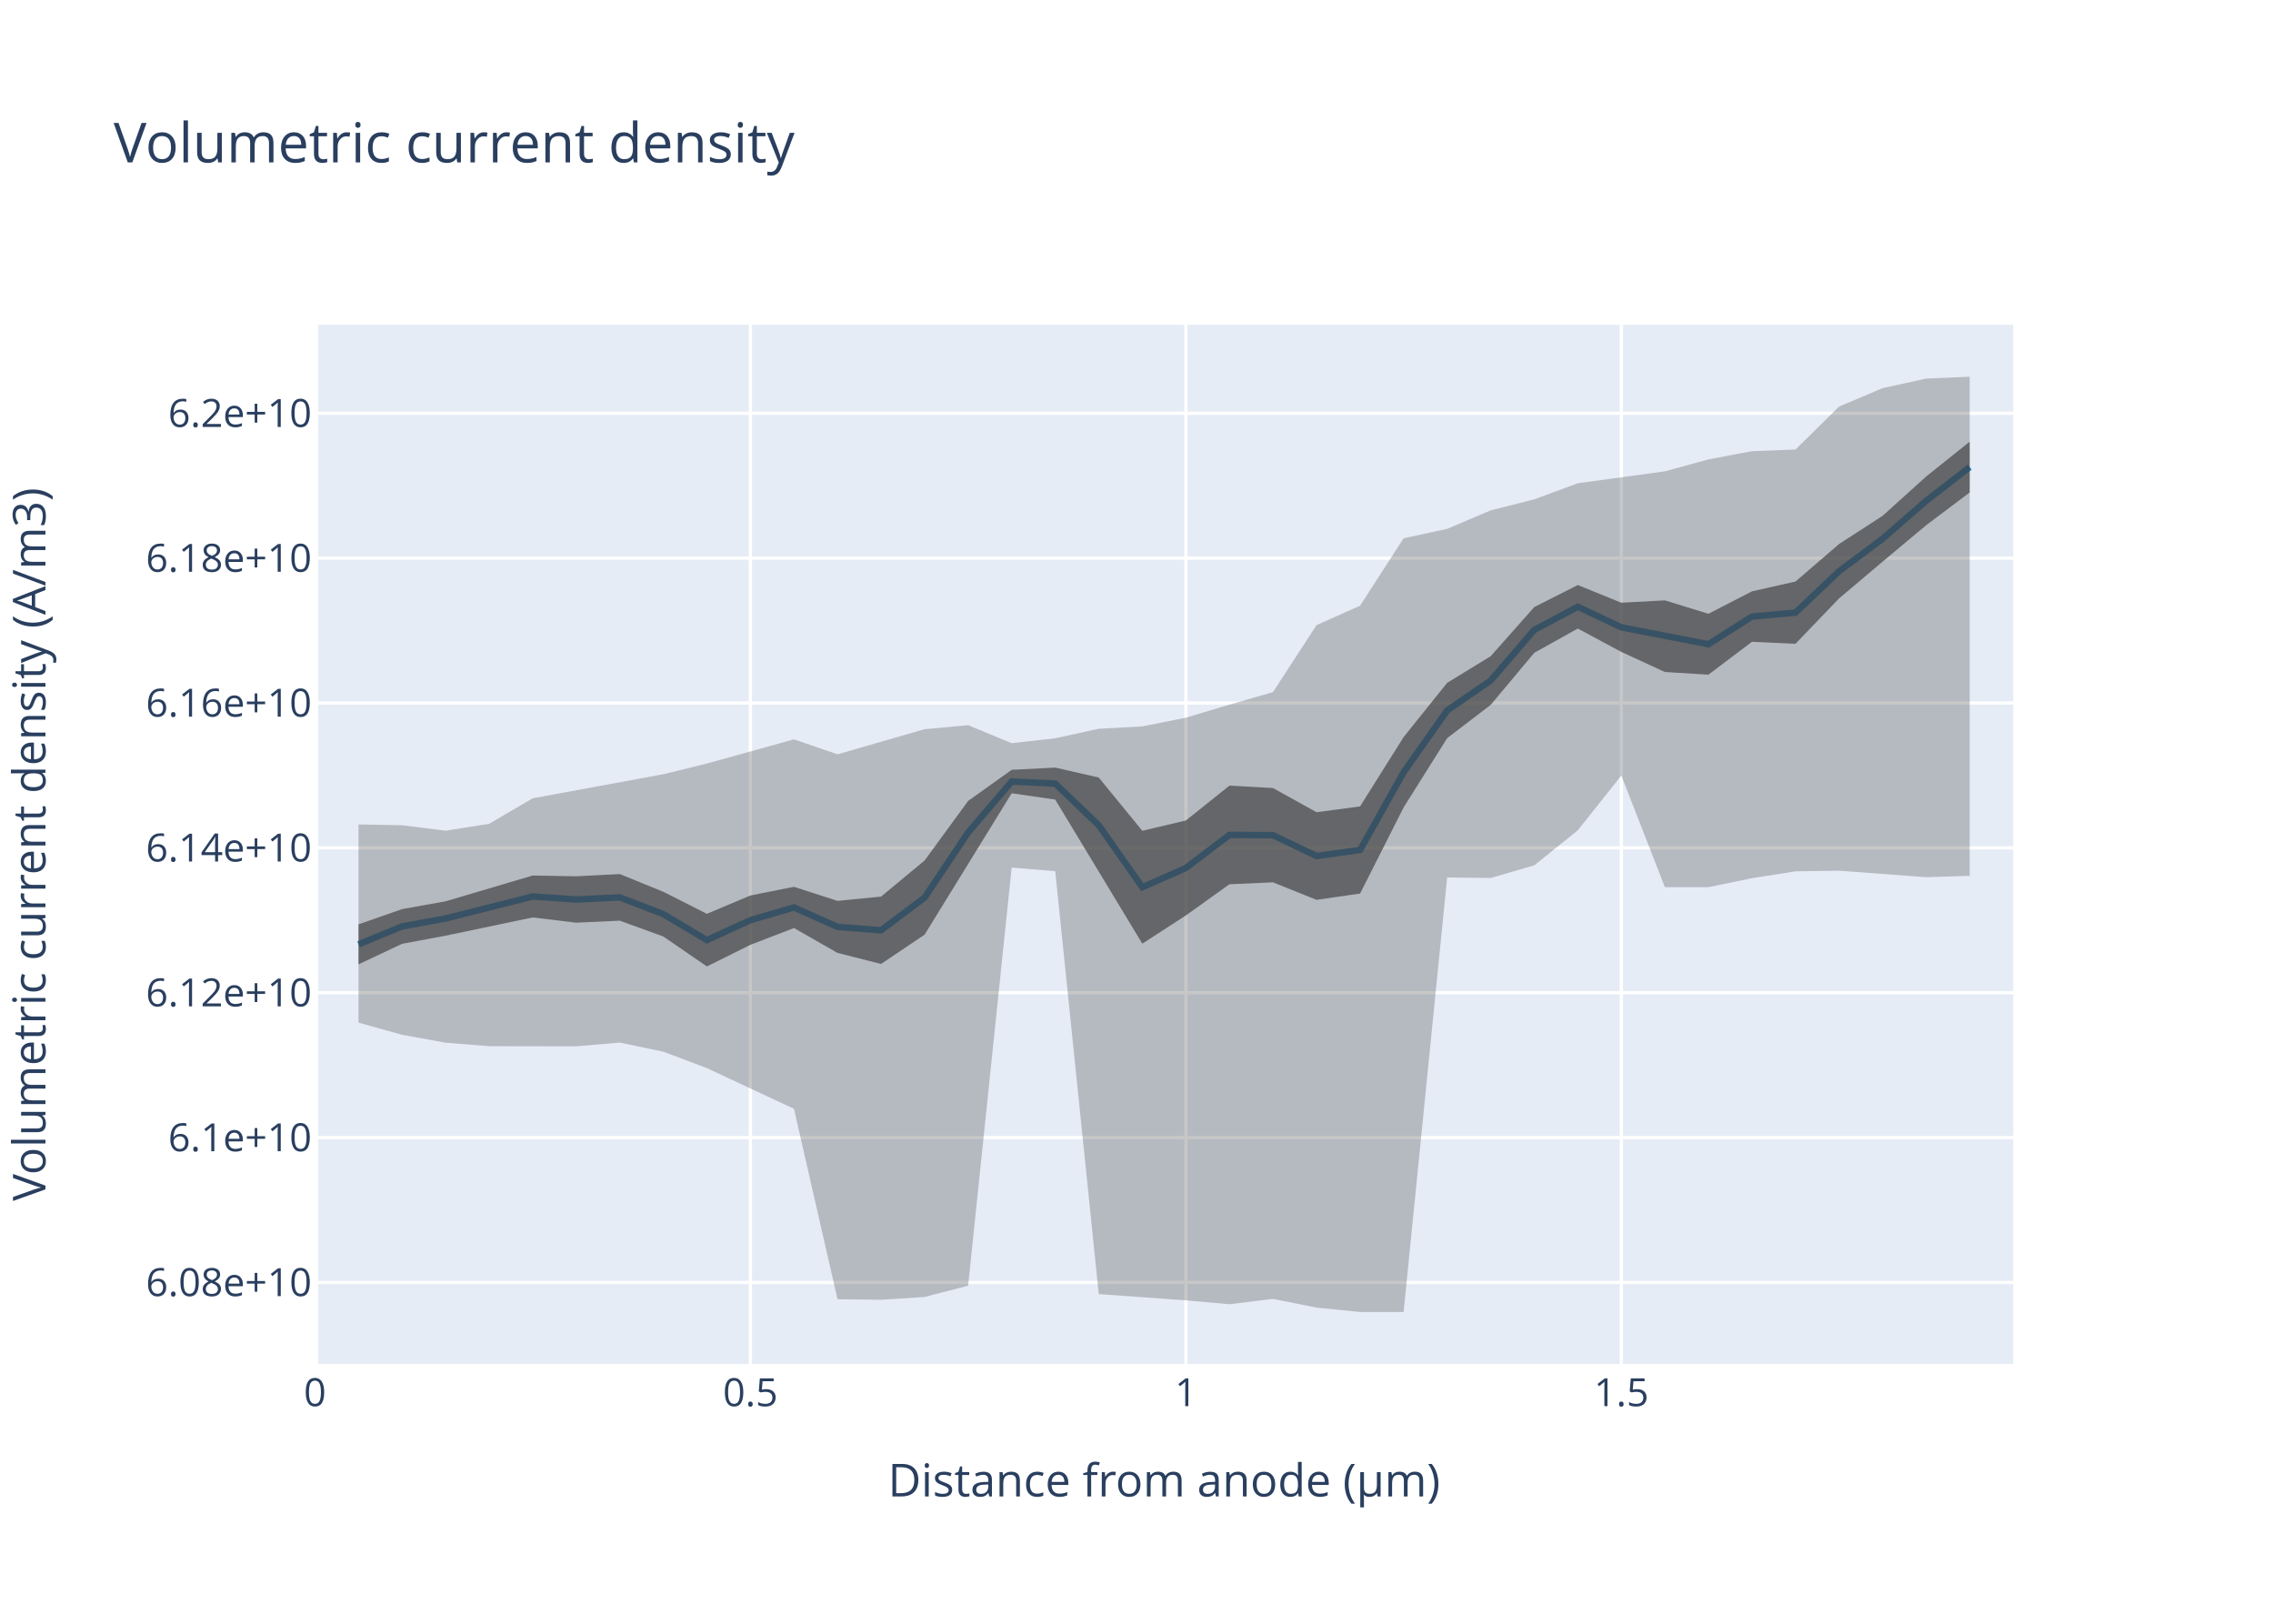
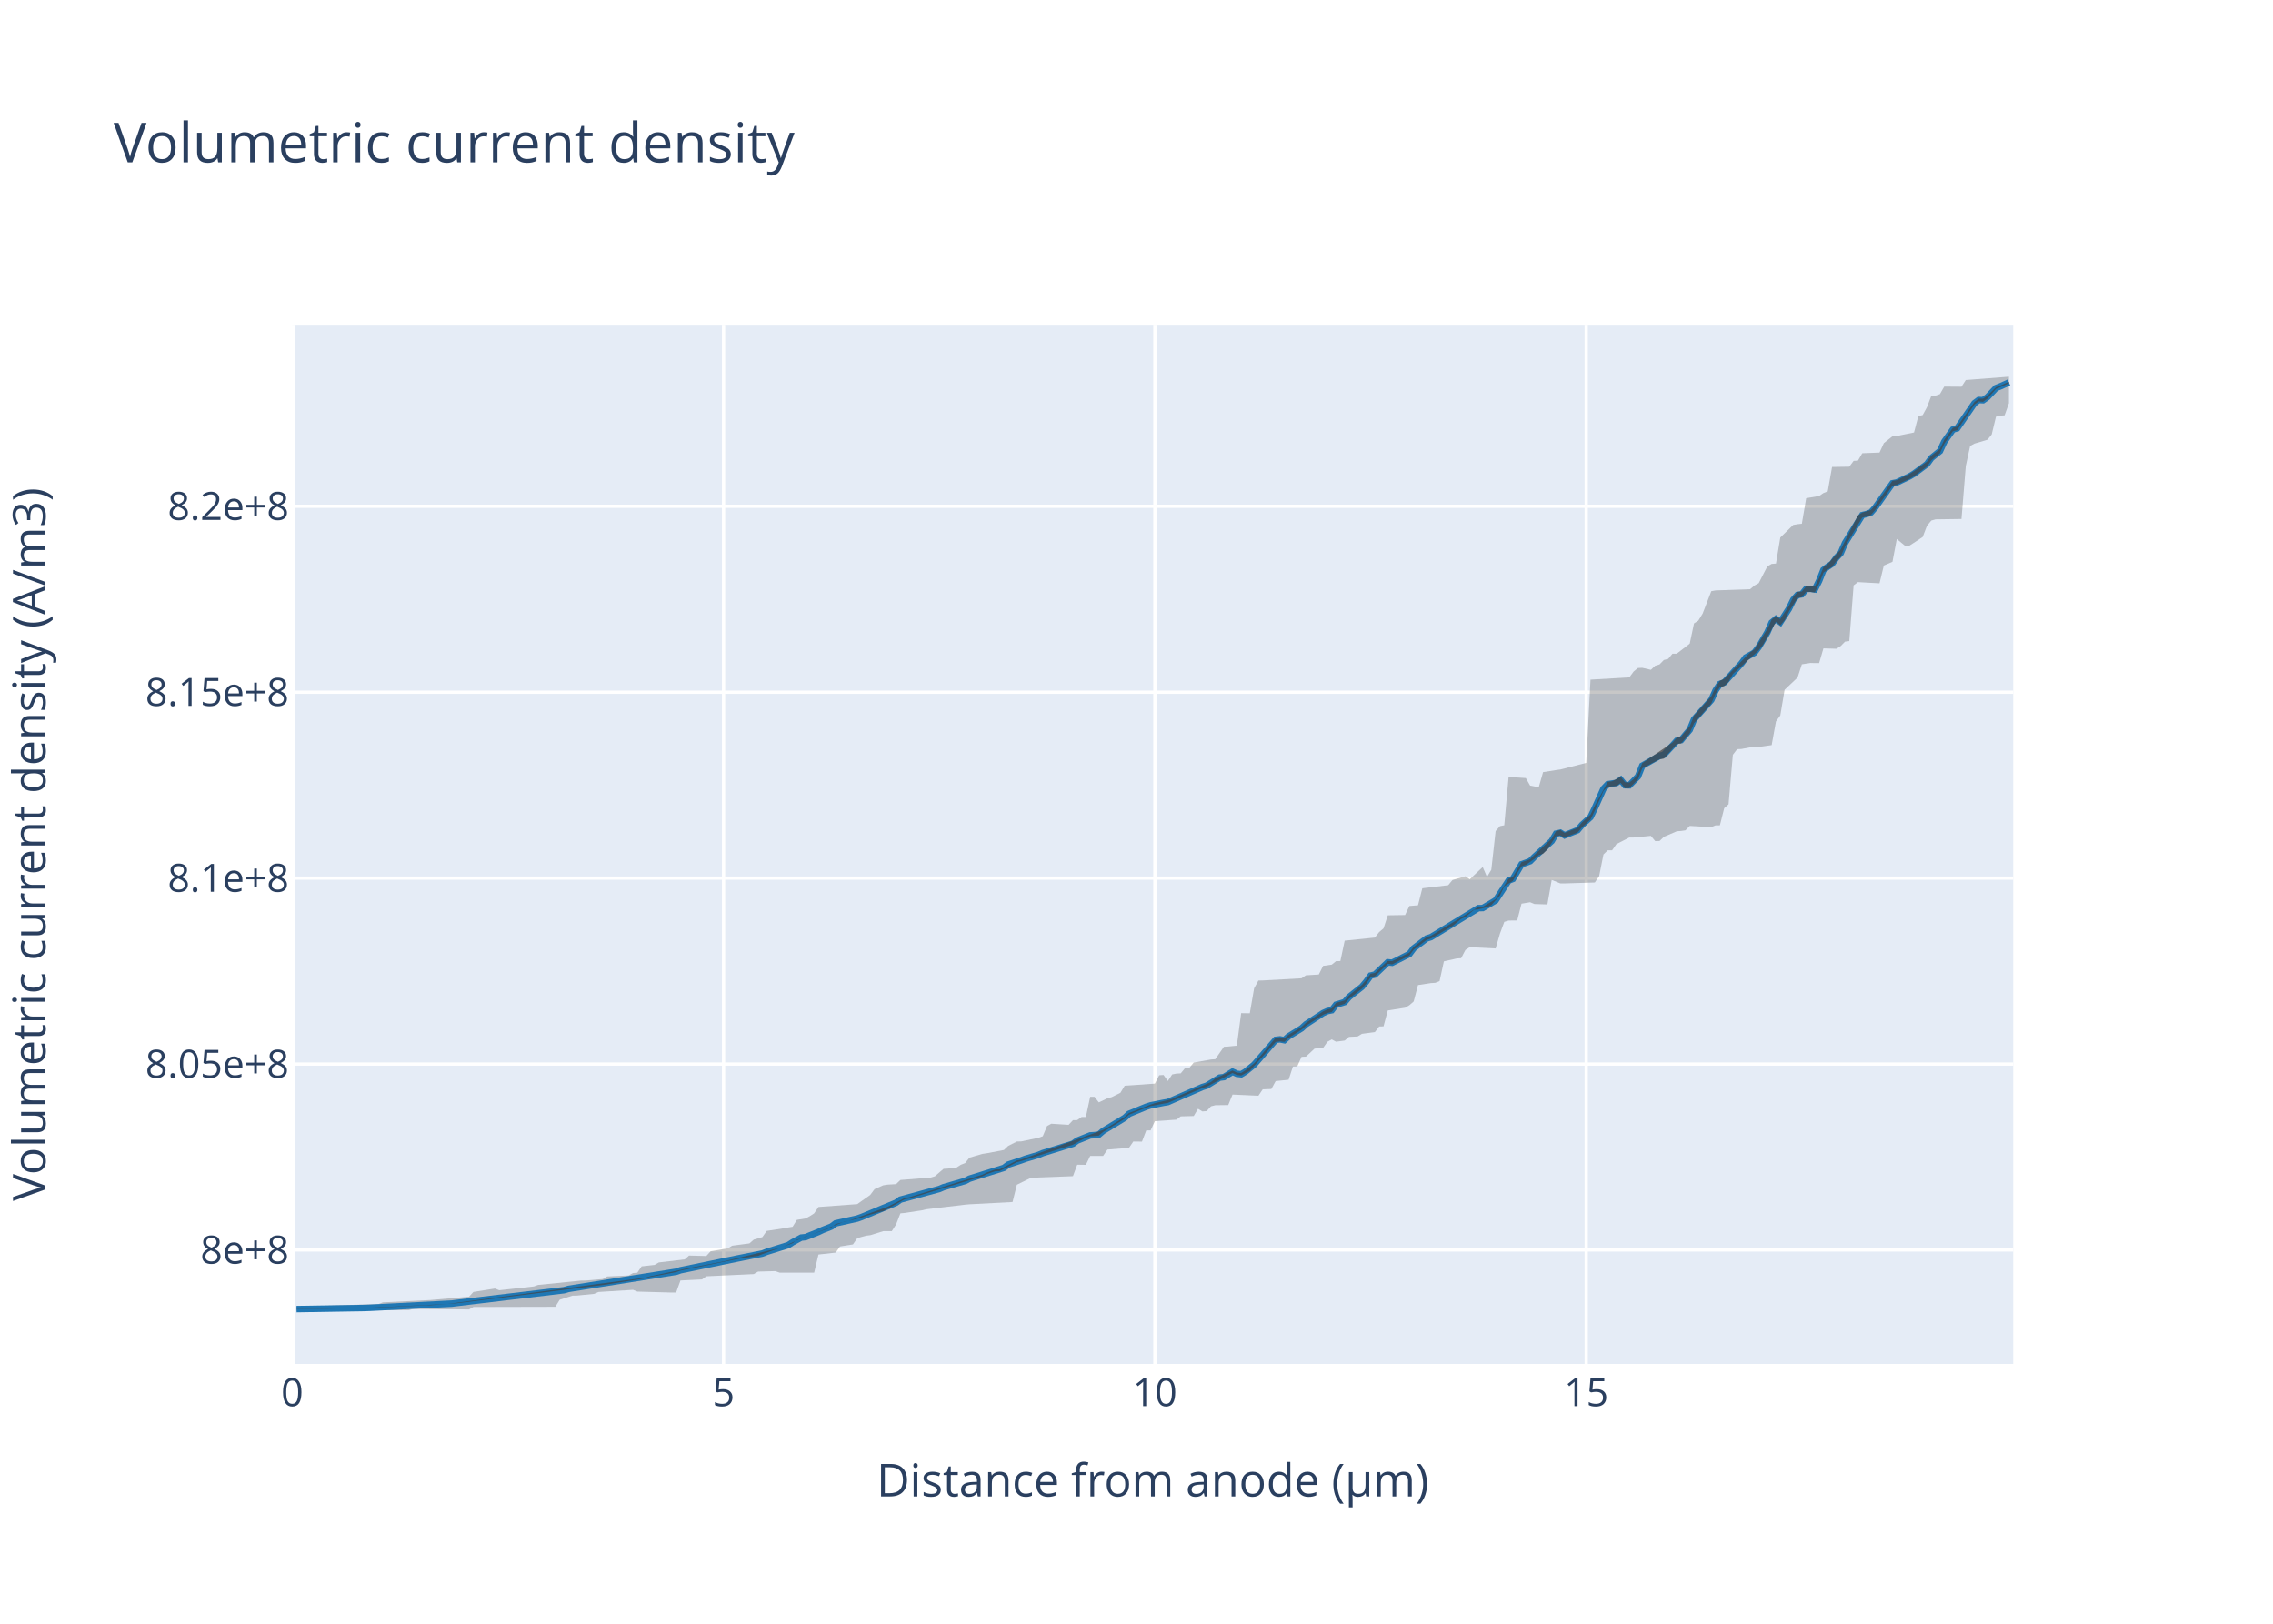
<svg xmlns="http://www.w3.org/2000/svg" class="main-svg" width="700" height="500" style="" viewBox="0 0 700 500">
  <rect x="0" y="0" width="700" height="500" style="fill: rgb(255, 255, 255); fill-opacity: 1;" />
-   <defs id="defs-7ff3e6">
+   <defs id="defs-647123">
    <g class="clips">
-       <clipPath id="clip7ff3e6xyplot" class="plotclip">
-         <rect width="523" height="320" />
+       <clipPath id="clip647123xyplot" class="plotclip">
+         <rect width="530" height="320" />
      </clipPath>
-       <clipPath class="axesclip" id="clip7ff3e6x">
-         <rect x="97" y="0" width="523" height="500" />
+       <clipPath class="axesclip" id="clip647123x">
+         <rect x="90" y="0" width="530" height="500" />
      </clipPath>
-       <clipPath class="axesclip" id="clip7ff3e6y">
+       <clipPath class="axesclip" id="clip647123y">
        <rect x="0" y="100" width="700" height="320" />
      </clipPath>
-       <clipPath class="axesclip" id="clip7ff3e6xy">
-         <rect x="97" y="100" width="523" height="320" />
+       <clipPath class="axesclip" id="clip647123xy">
+         <rect x="90" y="100" width="530" height="320" />
      </clipPath>
    </g>
    <g class="gradients" />
    <g class="patterns" />
  </defs>
  <g class="bglayer">
-     <rect class="bg" x="97" y="100" width="523" height="320" style="fill: rgb(229, 236, 246); fill-opacity: 1; stroke-width: 0;" />
+     <rect class="bg" x="90" y="100" width="530" height="320" style="fill: rgb(229, 236, 246); fill-opacity: 1; stroke-width: 0;" />
  </g>
  <g class="layer-below">
    <g class="imagelayer" />
    <g class="shapelayer" />
  </g>
  <g class="cartesianlayer">
    <g class="subplot xy">
      <g class="layer-subplot">
        <g class="shapelayer" />
        <g class="imagelayer" />
      </g>
      <g class="minor-gridlayer">
        <g class="x" />
        <g class="y" />
      </g>
      <g class="gridlayer">
        <g class="x">
-           <path class="xgrid crisp" transform="translate(231.1,0)" d="M0,100v320" style="stroke: rgb(255, 255, 255); stroke-opacity: 1; stroke-width: 1px;" />
-           <path class="xgrid crisp" transform="translate(365.21,0)" d="M0,100v320" style="stroke: rgb(255, 255, 255); stroke-opacity: 1; stroke-width: 1px;" />
-           <path class="xgrid crisp" transform="translate(499.31,0)" d="M0,100v320" style="stroke: rgb(255, 255, 255); stroke-opacity: 1; stroke-width: 1px;" />
+           <path class="xgrid crisp" transform="translate(222.83,0)" d="M0,100v320" style="stroke: rgb(255, 255, 255); stroke-opacity: 1; stroke-width: 1px;" />
+           <path class="xgrid crisp" transform="translate(355.66,0)" d="M0,100v320" style="stroke: rgb(255, 255, 255); stroke-opacity: 1; stroke-width: 1px;" />
+           <path class="xgrid crisp" transform="translate(488.5,0)" d="M0,100v320" style="stroke: rgb(255, 255, 255); stroke-opacity: 1; stroke-width: 1px;" />
        </g>
        <g class="y">
-           <path class="ygrid crisp" transform="translate(0,394.9)" d="M97,0h523" style="stroke: rgb(255, 255, 255); stroke-opacity: 1; stroke-width: 1px;" />
-           <path class="ygrid crisp" transform="translate(0,350.3)" d="M97,0h523" style="stroke: rgb(255, 255, 255); stroke-opacity: 1; stroke-width: 1px;" />
-           <path class="ygrid crisp" transform="translate(0,305.69)" d="M97,0h523" style="stroke: rgb(255, 255, 255); stroke-opacity: 1; stroke-width: 1px;" />
-           <path class="ygrid crisp" transform="translate(0,261.08)" d="M97,0h523" style="stroke: rgb(255, 255, 255); stroke-opacity: 1; stroke-width: 1px;" />
-           <path class="ygrid crisp" transform="translate(0,216.47)" d="M97,0h523" style="stroke: rgb(255, 255, 255); stroke-opacity: 1; stroke-width: 1px;" />
-           <path class="ygrid crisp" transform="translate(0,171.87)" d="M97,0h523" style="stroke: rgb(255, 255, 255); stroke-opacity: 1; stroke-width: 1px;" />
-           <path class="ygrid crisp" transform="translate(0,127.26)" d="M97,0h523" style="stroke: rgb(255, 255, 255); stroke-opacity: 1; stroke-width: 1px;" />
+           <path class="ygrid crisp" transform="translate(0,384.9)" d="M90,0h530" style="stroke: rgb(255, 255, 255); stroke-opacity: 1; stroke-width: 1px;" />
+           <path class="ygrid crisp" transform="translate(0,327.65)" d="M90,0h530" style="stroke: rgb(255, 255, 255); stroke-opacity: 1; stroke-width: 1px;" />
+           <path class="ygrid crisp" transform="translate(0,270.4)" d="M90,0h530" style="stroke: rgb(255, 255, 255); stroke-opacity: 1; stroke-width: 1px;" />
+           <path class="ygrid crisp" transform="translate(0,213.15)" d="M90,0h530" style="stroke: rgb(255, 255, 255); stroke-opacity: 1; stroke-width: 1px;" />
+           <path class="ygrid crisp" transform="translate(0,155.9)" d="M90,0h530" style="stroke: rgb(255, 255, 255); stroke-opacity: 1; stroke-width: 1px;" />
        </g>
      </g>
      <g class="zerolinelayer">
-         <path class="xzl zl crisp" transform="translate(97,0)" d="M0,100v320" style="stroke: rgb(255, 255, 255); stroke-opacity: 1; stroke-width: 2px;" />
+         <path class="xzl zl crisp" transform="translate(90,0)" d="M0,100v320" style="stroke: rgb(255, 255, 255); stroke-opacity: 1; stroke-width: 2px;" />
      </g>
      <path class="xlines-below" />
      <path class="ylines-below" />
      <g class="overlines-below" />
      <g class="xaxislayer-below" />
      <g class="yaxislayer-below" />
      <g class="overaxes-below" />
-       <g class="plot" transform="translate(97,100)" clip-path="url(#clip7ff3e6xyplot)">
+       <g class="plot" transform="translate(90,100)" clip-path="url(#clip647123xyplot)">
        <g class="scatterlayer mlayer">
-           <g class="trace scatter trace2e70b0" style="stroke-miterlimit: 2;">
+           <g class="trace scatter tracebd0b69" style="stroke-miterlimit: 2;">
            <g class="fills">
              <g>
-                 <path class="js-fill" d="M13.41,214.89L26.82,218.65L40.23,221.08L53.64,222.15L67.05,222.17L80.46,222.19L93.87,221.04L107.28,223.85L120.69,228.9L147.51,241.44L160.92,300.07L174.33,300.24L187.74,299.38L201.15,295.89L214.56,167.15L227.97,168.26L241.38,298.49L268.21,300.41L281.62,301.62L295.03,299.96L308.44,302.65L321.85,304L335.26,304L348.67,170.2L362.08,170.36L375.49,166.47L388.9,155.68L402.31,138.8L415.72,173.18L429.13,173.18L442.54,170.42L455.95,168.31L469.36,168.11L496.18,170.11L509.59,169.7L509.59,16L496.18,16.58L482.77,19.53L469.36,25.2L455.95,38.42L442.54,38.94L429.13,41.46L415.72,45.14L388.9,48.81L375.49,53.76L362.08,57.17L348.67,62.85L335.26,65.75L321.85,86.52L308.44,92.49L295.03,113.14L281.62,116.98L268.21,121L254.79,123.68L241.38,124.41L227.97,127.34L214.56,128.85L201.15,123.31L187.74,124.54L160.92,132.28L147.51,127.67L120.69,135.12L107.28,138.41L67.05,145.82L53.64,153.67L40.23,155.8L26.82,154.12L13.41,153.87Z" style="fill: rgb(68, 68, 68); fill-opacity: 0.3; stroke-width: 0;" />
+                 <path class="js-fill" d="M1.33,303.66L35.86,303.44L37.19,303.1L54.46,303.22L55.79,302.46L81.03,302.4L82.36,300.23L86.34,298.96L87.67,298.95L92.98,298.42L94.31,297.84L104.94,297.18L106.27,297.72L116.89,298.02L118.22,298.01L119.55,294.3L120.88,294.24L126.19,293.98L127.52,293.01L142.13,292.33L143.46,291.56L148.77,291.41L150.1,291.88L160.73,291.88L162.06,286.3L167.37,285.71L168.7,283.82L172.68,283.19L174.01,281.26L176.67,280.51L177.99,280.35L180.65,279.54L181.98,279.11L184.64,279.1L185.96,277.04L187.29,273.63L188.62,273.5L193.93,272.69L195.26,272.37L207.22,270.95L208.55,270.83L221.83,270.13L223.16,264.81L227.14,262.85L228.47,262.62L240.43,262.17L241.75,258.64L244.41,258.68L245.74,255.94L249.72,255.93L251.05,253.98L257.69,253.45L259.02,251.5L261.68,251.53L263.01,248.07L264.34,248.07L265.66,245.24L272.31,244.77L273.63,243.75L277.62,243.65L278.95,241.41L280.28,242.23L281.6,242.13L282.93,240.66L284.26,240.32L288.25,240.27L289.57,237.04L297.54,237.4L298.87,235.43L301.53,235.33L302.86,232.89L306.84,232.48L308.17,228.4L309.5,228.36L310.83,225.42L312.16,225.36L313.48,224.16L314.81,222.91L316.14,222.73L317.47,222.67L318.8,220.78L320.13,220.06L321.45,220.77L324.11,220.41L325.44,219.28L328.1,219.15L329.42,218.34L333.41,217.81L334.74,216.08L336.07,216.04L337.39,211.14L342.71,210.31L344.04,209.53L345.36,208.38L346.69,203.33L350.68,202.72L352.01,202.64L353.33,202.12L354.66,196.03L358.65,195.14L359.97,195.06L361.3,192.52L362.63,191.66L370.6,192.06L371.93,187.49L373.26,183.88L374.59,183.47L377.24,183.44L378.57,178.27L381.23,177.83L382.56,178.38L386.54,178.5L387.87,170.96L390.53,172.03L391.85,172.03L401.15,171.75L402.48,169.79L403.81,163.11L405.14,161.83L406.47,161.83L407.79,159.93L411.78,157.89L413.11,157.89L418.42,157.38L419.75,159.01L421.08,158.97L422.41,157.69L426.39,155.98L427.72,155.88L429.05,155.69L430.38,154.32L437.02,154.7L438.35,154.14L439.67,154.14L441,148.85L442.33,147.68L443.66,132.41L444.99,130.69L446.32,130.63L450.3,129.87L451.63,130.01L455.61,129.44L456.94,122.14L458.27,120.32L459.6,112.4L463.58,108.64L464.91,104.56L467.57,104.14L468.9,104.18L470.23,104.18L471.55,99.66L475.54,99.77L476.87,98.94L478.2,97.58L479.52,97.41L480.85,80.25L482.18,79.25L488.82,79.62L490.15,74.15L492.81,73L494.14,65.99L496.79,68.16L498.12,67.98L502.11,65.37L503.43,61.91L504.76,60.3L506.09,59.93L514.06,59.82L515.39,43.51L516.72,37.34L518.05,36.61L522.03,35.42L523.36,33.81L524.69,28.3L526.02,27.99L527.34,27.9L528.67,24.15L528.67,16L515.39,17.03L514.06,19.09L508.75,19.05L507.42,21.36L506.09,21.82L504.76,21.92L503.43,25.4L502.11,27.82L500.78,28.11L499.45,33.18L494.14,34.26L492.81,34.35L490.15,36.47L488.82,39.37L483.51,39.57L482.18,41.85L480.85,41.92L479.52,43.72L474.21,43.8L472.88,51.31L471.55,51.84L470.23,52.74L466.24,53.43L464.91,61.28L463.58,61.42L462.26,61.65L458.27,65.54L456.94,73.54L455.61,73.65L454.29,74.41L452.96,76.96L451.63,79.57L450.3,80.31L448.97,81.44L438.35,81.81L437.02,82.05L434.36,88.93L433.03,91.12L431.7,91.97L430.38,98.2L427.72,100.25L426.39,101.29L425.06,101.3L423.73,102.9L422.41,103.23L421.08,104.6L419.75,104.99L418.42,106.26L415.76,105.64L414.44,105.69L413.11,106.77L411.78,108.59L399.82,109.28L398.5,134.91L390.53,136.95L389.2,137.13L385.21,137.76L383.88,142.42L381.23,141.92L379.9,139.59L375.91,139.33L374.59,139.32L373.26,154.13L371.93,154.39L370.6,155.92L369.27,167.82L367.94,170.02L366.62,166.99L362.63,170.76L361.3,169.83L357.32,170.98L355.99,172.58L348.02,173.53L346.69,178.77L344.04,178.98L342.71,181.77L337.39,181.85L336.07,185.88L334.74,187L333.41,188.71L324.11,189.66L322.78,195.94L321.45,195.97L320.13,197.04L317.47,197.42L316.14,200.08L312.16,200.33L310.83,201.25L298.87,201.91L297.54,201.94L296.22,204.33L294.89,212.02L292.23,211.98L290.9,221.98L288.25,222.25L286.92,222.32L284.26,226.15L282.93,226.25L277.62,227.19L276.29,228.8L274.96,228.89L273.63,230.51L272.31,230.58L270.98,230.85L269.65,232.87L268.32,231.01L266.99,231.1L265.66,233.67L256.37,234.32L255.04,236.51L252.38,237.83L251.05,238.19L248.4,239.45L247.07,237.74L245.74,237.73L244.41,243.95L243.08,243.96L241.75,244.91L240.43,244.93L239.1,246.36L233.78,246.02L232.46,246.72L231.13,249.88L229.8,250.36L224.49,251.47L223.16,251.5L220.5,252.84L219.17,254.11L213.86,255.12L212.53,255.31L208.55,256.48L207.22,258.15L205.89,258.66L204.56,259.53L201.9,259.84L200.58,259.91L197.92,262.21L196.59,262.61L187.29,263.35L185.96,264.62L183.31,264.78L181.98,264.99L179.32,266.18L177.99,267.97L175.34,269.83L174.01,270.78L162.06,271.66L160.73,273.63L159.4,274.49L158.07,275.2L155.41,275.63L154.09,277.76L152.76,277.97L151.43,278.22L146.12,279.03L144.79,280.93L142.13,281.72L140.8,282.88L135.49,283.58L134.16,284.4L128.85,285.3L127.52,286.76L122.21,286.62L120.88,287.8L112.91,288.74L111.58,289.5L107.59,289.95L106.27,291.91L104.94,292.01L103.61,292.76L96.97,293.06L95.64,293.86L90.33,294.32L89,294.33L75.71,295.67L74.39,296.14L63.76,297.31L62.43,296.78L55.79,297.83L54.46,299.29L43.83,300.21L42.51,300.33L27.89,301.04L26.57,301.55L1.33,302.34Z" style="fill: rgb(68, 68, 68); fill-opacity: 0.3; stroke-width: 0;" />
              </g>
            </g>
            <g class="errorbars" />
            <g class="lines">
-               <path class="js-line" d="M13.41,153.87L26.82,154.12L40.23,155.8L53.64,153.67L67.05,145.82L107.28,138.41L120.69,135.12L147.51,127.67L160.92,132.28L187.74,124.54L201.15,123.31L214.56,128.85L227.97,127.34L241.38,124.41L254.79,123.68L268.21,121L281.62,116.98L295.03,113.14L308.44,92.49L321.85,86.52L335.26,65.75L348.67,62.85L362.08,57.17L375.49,53.76L388.9,48.81L415.72,45.14L429.13,41.46L442.54,38.94L455.95,38.42L469.36,25.2L482.77,19.53L496.18,16.58L509.59,16" style="vector-effect: non-scaling-stroke; fill: none; stroke: rgb(68, 68, 68); stroke-opacity: 1; stroke-width: 0px; opacity: 1;" />
+               <path class="js-line" d="M1.33,302.34L26.57,301.55L27.89,301.04L42.51,300.33L43.83,300.21L54.46,299.29L55.79,297.83L62.43,296.78L63.76,297.31L74.39,296.14L75.71,295.67L89,294.33L90.33,294.32L95.64,293.86L96.97,293.06L103.61,292.76L104.94,292.01L106.27,291.91L107.59,289.95L111.58,289.5L112.91,288.74L120.88,287.8L122.21,286.62L127.52,286.76L128.85,285.3L134.16,284.4L135.49,283.58L140.8,282.88L142.13,281.72L144.79,280.93L146.12,279.03L151.43,278.22L152.76,277.97L154.09,277.76L155.41,275.63L158.07,275.2L159.4,274.49L160.73,273.63L162.06,271.66L174.01,270.78L175.34,269.83L177.99,267.97L179.32,266.18L181.98,264.99L183.31,264.78L185.96,264.62L187.29,263.35L196.59,262.61L197.92,262.21L200.58,259.91L201.9,259.84L204.56,259.53L205.89,258.66L207.22,258.15L208.55,256.48L212.53,255.31L213.86,255.12L219.17,254.11L220.5,252.84L223.16,251.5L224.49,251.47L229.8,250.36L231.13,249.88L232.46,246.72L233.78,246.02L239.1,246.36L240.43,244.93L241.75,244.91L243.08,243.96L244.41,243.95L245.74,237.73L247.07,237.74L248.4,239.45L251.05,238.19L252.38,237.83L255.04,236.51L256.37,234.32L265.66,233.67L266.99,231.1L268.32,231.01L269.65,232.87L270.98,230.85L272.31,230.58L273.63,230.51L274.96,228.89L276.29,228.8L277.62,227.19L282.93,226.25L284.26,226.15L286.92,222.32L288.25,222.25L290.9,221.98L292.23,211.98L294.89,212.02L296.22,204.33L297.54,201.94L298.87,201.91L310.83,201.25L312.16,200.33L316.14,200.08L317.47,197.42L320.13,197.04L321.45,195.97L322.78,195.94L324.11,189.66L333.41,188.71L334.74,187L336.07,185.88L337.39,181.85L342.71,181.77L344.04,178.98L346.69,178.77L348.02,173.53L355.99,172.58L357.32,170.98L361.3,169.83L362.63,170.76L366.62,166.99L367.94,170.02L369.27,167.82L370.6,155.92L371.93,154.39L373.26,154.13L374.59,139.32L375.91,139.33L379.9,139.59L381.23,141.92L383.88,142.42L385.21,137.76L389.2,137.13L390.53,136.95L398.5,134.91L399.82,109.28L411.78,108.59L413.11,106.77L414.44,105.69L415.76,105.64L418.42,106.26L419.75,104.99L421.08,104.6L422.41,103.23L423.73,102.9L425.06,101.3L426.39,101.29L427.72,100.25L430.38,98.2L431.7,91.97L433.03,91.12L434.36,88.93L437.02,82.05L438.35,81.81L448.97,81.44L450.3,80.31L451.63,79.57L452.96,76.96L454.29,74.41L455.61,73.65L456.94,73.54L458.27,65.54L462.26,61.65L463.58,61.42L464.91,61.28L466.24,53.43L470.23,52.74L471.55,51.84L472.88,51.31L474.21,43.8L479.52,43.72L480.85,41.92L482.18,41.85L483.51,39.57L488.82,39.37L490.15,36.47L492.81,34.35L494.14,34.26L499.45,33.18L500.78,28.11L502.11,27.82L503.43,25.4L504.76,21.92L506.09,21.82L507.42,21.36L508.75,19.05L514.06,19.09L515.39,17.03L528.67,16" style="vector-effect: non-scaling-stroke; fill: none; stroke: rgb(68, 68, 68); stroke-opacity: 1; stroke-width: 0px; opacity: 1;" />
            </g>
            <g class="points" />
            <g class="text" />
          </g>
-           <g class="trace scatter trace5f29a4" style="stroke-miterlimit: 2;">
+           <g class="trace scatter tracebbc09b" style="stroke-miterlimit: 2;">
            <g class="fills" />
            <g class="errorbars" />
            <g class="lines">
-               <path class="js-line" d="M13.41,214.89L26.82,218.65L40.23,221.08L53.64,222.15L67.05,222.17L80.46,222.19L93.87,221.04L107.28,223.85L120.69,228.9L147.51,241.44L160.92,300.07L174.33,300.24L187.74,299.38L201.15,295.89L214.56,167.15L227.97,168.26L241.38,298.49L268.21,300.41L281.62,301.62L295.03,299.96L308.44,302.65L321.85,304L335.26,304L348.67,170.2L362.08,170.36L375.49,166.47L388.9,155.68L402.31,138.8L415.72,173.18L429.13,173.18L442.54,170.42L455.95,168.31L469.36,168.11L496.18,170.11L509.59,169.7" style="vector-effect: non-scaling-stroke; fill: none; stroke: rgb(68, 68, 68); stroke-opacity: 1; stroke-width: 0px; opacity: 1;" />
+               <path class="js-line" d="M1.33,303.66L35.86,303.44L37.19,303.1L54.46,303.22L55.79,302.46L81.03,302.4L82.36,300.23L86.34,298.96L87.67,298.95L92.98,298.42L94.31,297.84L104.94,297.18L106.27,297.72L116.89,298.02L118.22,298.01L119.55,294.3L120.88,294.24L126.19,293.98L127.52,293.01L142.13,292.33L143.46,291.56L148.77,291.41L150.1,291.88L160.73,291.88L162.06,286.3L167.37,285.71L168.7,283.82L172.68,283.19L174.01,281.26L176.67,280.51L177.99,280.35L180.65,279.54L181.98,279.11L184.64,279.1L185.96,277.04L187.29,273.63L188.62,273.5L193.93,272.69L195.26,272.37L207.22,270.95L208.55,270.83L221.83,270.13L223.16,264.81L227.14,262.85L228.47,262.62L240.43,262.17L241.75,258.64L244.41,258.68L245.74,255.94L249.72,255.93L251.05,253.98L257.69,253.45L259.02,251.5L261.68,251.53L263.01,248.07L264.34,248.07L265.66,245.24L272.31,244.77L273.63,243.75L277.62,243.65L278.95,241.41L280.28,242.23L281.6,242.13L282.93,240.66L284.26,240.32L288.25,240.27L289.57,237.04L297.54,237.4L298.87,235.43L301.53,235.33L302.86,232.89L306.84,232.48L308.17,228.4L309.5,228.36L310.83,225.42L312.16,225.36L313.48,224.16L314.81,222.91L316.14,222.73L317.47,222.67L318.8,220.78L320.13,220.06L321.45,220.77L324.11,220.41L325.44,219.28L328.1,219.15L329.42,218.34L333.41,217.81L334.74,216.08L336.07,216.04L337.39,211.14L342.71,210.31L344.04,209.53L345.36,208.38L346.69,203.33L350.68,202.72L352.01,202.64L353.33,202.12L354.66,196.03L358.65,195.14L359.97,195.06L361.3,192.52L362.63,191.66L370.6,192.06L371.93,187.49L373.26,183.88L374.59,183.47L377.24,183.44L378.57,178.27L381.23,177.83L382.56,178.38L386.54,178.5L387.87,170.96L390.53,172.03L391.85,172.03L401.15,171.75L402.48,169.79L403.81,163.11L405.14,161.83L406.47,161.83L407.79,159.93L411.78,157.89L413.11,157.89L418.42,157.38L419.75,159.01L421.08,158.97L422.41,157.69L426.39,155.98L427.72,155.88L429.05,155.69L430.38,154.32L437.02,154.7L438.35,154.14L439.67,154.14L441,148.85L442.33,147.68L443.66,132.41L444.99,130.69L446.32,130.63L450.3,129.87L451.63,130.01L455.61,129.44L456.94,122.14L458.27,120.32L459.6,112.4L463.58,108.64L464.91,104.56L467.57,104.14L468.9,104.18L470.23,104.18L471.55,99.66L475.54,99.77L476.87,98.94L478.2,97.58L479.52,97.41L480.85,80.25L482.18,79.25L488.82,79.62L490.15,74.15L492.81,73L494.14,65.99L496.79,68.16L498.12,67.98L502.11,65.37L503.43,61.91L504.76,60.3L506.09,59.93L514.06,59.82L515.39,43.51L516.72,37.34L518.05,36.61L522.03,35.42L523.36,33.81L524.69,28.3L526.02,27.99L527.34,27.9L528.67,24.15" style="vector-effect: non-scaling-stroke; fill: none; stroke: rgb(68, 68, 68); stroke-opacity: 1; stroke-width: 0px; opacity: 1;" />
            </g>
            <g class="points" />
            <g class="text" />
          </g>
-           <g class="trace scatter trace682141" style="stroke-miterlimit: 2; opacity: 1;">
+           <g class="trace scatter traceade06e" style="stroke-miterlimit: 2; opacity: 1;">
            <g class="fills" />
            <g class="errorbars" />
            <g class="lines">
-               <path class="js-line" d="M13.41,190.8L26.82,185.28L40.23,182.83L67.05,176.06L80.46,176.98L93.87,176.33L107.28,181.49L120.69,189.49L134.1,183.34L147.51,179.43L160.92,185.42L174.33,186.46L187.74,176.4L201.15,156.33L214.56,140.66L227.97,141.29L241.38,154.13L254.79,173.2L268.21,167.27L281.62,157.1L295.03,157.18L308.44,163.6L321.85,161.73L335.26,137.81L348.67,118.78L362.08,109.55L375.49,93.98L388.9,86.85L402.31,93.17L429.13,98.38L442.54,89.86L455.95,88.65L469.36,75.9L482.77,65.9L496.18,54.23L509.59,43.83" style="vector-effect: non-scaling-stroke; fill: none; stroke: rgb(31, 119, 180); stroke-opacity: 1; stroke-width: 2px; opacity: 1;" />
+               <path class="js-line" d="M1.33,303.11L22.58,302.76L23.91,302.71L49.15,301.42L50.48,301.25L83.68,297.29L85.01,296.9L118.22,291.61L119.55,291.15L136.82,287.58L138.15,287.32L144.79,285.99L146.12,285.47L152.76,283.4L154.09,282.53L156.74,281.09L158.07,280.95L162.06,279.36L163.38,278.73L166.04,277.69L167.37,276.7L174.01,275.22L175.34,274.75L185.96,270.35L187.29,269.39L199.25,266.13L200.58,265.57L207.22,263.65L208.55,262.95L219.17,259.62L220.5,258.61L224.49,257.3L225.81,256.81L229.8,255.63L231.13,255.07L240.43,252.18L241.75,251.22L245.74,249.62L247.07,249.54L248.4,249.37L249.72,248.24L256.37,244.21L257.69,242.98L263.01,240.79L264.34,240.37L268.32,239.57L269.65,239.35L280.28,234.72L281.6,234.31L285.59,231.83L286.92,231.67L289.57,230.01L290.9,230.64L292.23,230.79L293.56,229.99L296.22,227.83L297.54,226.32L302.86,220.19L304.19,220.04L305.51,220.3L306.84,219.1L310.83,216.65L312.16,215.42L317.47,211.94L318.8,211.35L320.13,211.08L321.45,209.37L324.11,208.56L325.44,207.01L329.42,203.85L330.75,202.28L332.08,200.41L333.41,200.11L337.39,196.32L338.72,196.46L344.04,193.77L345.36,192.01L349.35,188.98L350.68,188.57L365.29,179.64L366.62,179.62L370.6,177.27L371.93,175.22L374.59,171.17L375.91,170.66L378.57,166.14L379.9,165.68L381.23,165.18L382.56,163.85L387.87,158.97L389.2,156.72L390.53,156.42L391.85,157.24L395.84,155.64L397.17,154.04L399.82,151.61L401.15,148.84L403.81,142.89L405.14,141.48L407.79,141.07L409.12,140.14L410.45,141.79L411.78,141.82L414.44,139.1L415.76,135.78L421.08,132.77L422.41,132.41L425.06,129.59L426.39,128.1L427.72,127.89L429.05,126.29L430.38,124.73L431.7,121.52L437.02,115.54L438.35,112.59L439.67,110.61L441,110.14L446.32,104.26L447.64,102.46L450.3,100.98L451.63,99.23L454.29,94.72L455.61,91.72L456.94,90.62L458.27,91.58L460.93,87.44L462.26,84.7L463.58,83.21L464.91,83.01L466.24,81.36L467.57,81.31L468.9,81.51L470.23,78.85L471.55,75.52L472.88,74.51L474.21,73.63L475.54,71.75L476.87,70.33L478.2,67.22L483.51,58.62L484.84,58.31L486.17,57.81L487.49,56.31L492.81,48.82L494.14,48.57L498.12,46.67L499.45,45.87L503.43,42.91L504.76,41.06L507.42,38.91L508.75,36.03L511.4,32.28L512.73,31.9L518.05,24.17L519.37,23.18L520.7,23.24L522.03,22.31L524.69,19.49L526.02,18.97L528.67,17.78" style="vector-effect: non-scaling-stroke; fill: none; stroke: rgb(31, 119, 180); stroke-opacity: 1; stroke-width: 2px; opacity: 1;" />
            </g>
            <g class="points" />
            <g class="text" />
          </g>
-           <g class="trace scatter trace643334" style="stroke-miterlimit: 2;">
+           <g class="trace scatter tracef99ccf" style="stroke-miterlimit: 2;">
            <g class="fills">
              <g>
-                 <path class="js-fill" d="M13.41,184.64L26.82,179.94L40.23,177.54L67.05,169.6L80.46,169.84L93.87,169.15L107.28,174.6L120.69,181.39L134.1,175.75L147.51,173.08L160.92,177.41L174.33,176.09L187.74,164.98L201.15,146.63L214.56,137.05L227.97,136.36L241.38,139.43L254.79,155.82L268.21,152.65L281.62,141.92L295.03,142.66L308.44,150.1L321.85,148.31L335.26,126.97L348.67,110.27L362.08,102.06L375.49,86.94L388.9,80.15L402.31,85.6L415.72,84.87L429.13,89L442.54,82.09L455.95,79.07L469.36,67.52L482.77,58.84L496.18,46.73L509.59,36.01L509.59,51.65L496.18,61.74L482.77,72.95L469.36,84.28L455.95,98.24L442.54,97.63L429.13,107.75L415.72,106.93L402.31,100.74L388.9,93.55L375.49,101.03L362.08,117.05L348.67,127.3L335.26,148.64L321.85,175.16L308.44,177.09L295.03,171.7L281.62,172.29L268.21,181.89L254.79,190.58L227.97,146.22L214.56,144.27L187.74,187.82L174.33,196.83L160.92,193.43L147.51,185.77L134.1,190.94L120.69,197.6L107.28,188.38L93.87,183.5L80.46,184.12L67.05,182.51L40.23,188.13L26.82,190.63L13.41,196.95Z" style="fill: rgb(68, 68, 68); fill-opacity: 0.7; stroke-width: 0;" />
+                 <path class="js-fill" d="M1.33,303.07L22.58,302.72L23.91,302.68L47.82,301.53L49.15,301.35L108.92,293.4L110.25,292.99L119.55,291.04L120.88,290.71L131.5,288.68L132.83,288.42L150.1,284.27L151.43,283.77L158.07,280.71L159.4,280.34L170.03,276.19L171.35,275.93L183.31,271.61L184.64,270.94L188.62,268.89L189.95,268.68L212.53,261.72L213.86,261.06L216.52,260.09L217.84,260.08L223.16,257.33L224.49,257.06L249.72,247.92L251.05,247.2L256.37,243.92L257.69,242.71L264.34,240.13L265.66,239.67L270.98,238.4L272.31,237.73L282.93,233.17L284.26,232.06L289.57,229.63L290.9,230.27L292.23,230.39L293.56,229.53L296.22,227.43L297.54,225.89L302.86,219.55L304.19,219.41L305.51,219.79L306.84,218.6L310.83,216.22L312.16,214.96L317.47,211.42L318.8,210.78L320.13,210.51L321.45,208.8L324.11,208.04L325.44,206.48L329.42,203.25L330.75,201.67L332.08,199.83L333.41,199.59L337.39,195.88L338.72,195.96L344.04,193.32L345.36,191.57L349.35,188.54L350.68,188.14L365.29,179.25L366.62,179.25L370.6,176.86L371.93,174.68L374.59,170.59L375.91,170.05L378.57,165.48L379.9,165.05L381.23,164.57L382.56,163.21L387.87,158.25L389.2,155.93L390.53,155.6L391.85,156.46L395.84,154.92L397.17,153.26L399.82,150.84L401.15,148.05L405.14,140.74L406.47,140.58L409.12,139.2L410.45,140.87L411.78,140.96L413.11,139.9L414.44,138.22L415.76,134.99L425.06,128.64L426.39,127.12L427.72,126.85L429.05,125.19L430.38,123.64L431.7,120.34L437.02,114.43L438.35,111.59L439.67,109.62L441,109.03L448.97,100.88L450.3,99.97L454.29,93.69L455.61,90.77L456.94,89.78L458.27,90.62L460.93,86.57L462.26,83.8L463.58,82.27L464.91,82.15L466.24,80.48L467.57,80.34L468.9,80.59L470.23,77.95L471.55,74.67L472.88,73.67L475.54,70.69L476.87,69.21L482.18,58.73L483.51,57.84L486.17,57.03L487.49,55.55L492.81,48.04L494.14,47.87L498.12,45.9L499.45,45.06L503.43,42.14L504.76,40.32L507.42,38.25L508.75,35.39L511.4,31.74L512.73,31.32L518.05,23.77L519.37,22.74L520.7,22.75L522.03,21.85L524.69,19.23L526.02,18.71L528.67,17.55L528.67,18.02L526.02,19.23L524.69,19.76L522.03,22.77L520.7,23.74L519.37,23.61L518.05,24.57L512.73,32.48L511.4,32.81L508.75,36.67L507.42,39.58L504.76,41.81L503.43,43.68L499.45,46.67L498.12,47.44L494.14,49.26L492.81,49.6L487.49,57.06L486.17,58.6L484.84,59.08L483.51,59.4L478.2,68.28L476.87,71.46L475.54,72.81L474.21,74.6L472.88,75.34L471.55,76.37L470.23,79.76L468.9,82.44L467.57,82.27L466.24,82.25L464.91,83.87L463.58,84.15L460.93,88.31L459.6,91.02L458.27,92.54L456.94,91.46L452.96,98.51L451.63,100.27L443.66,107.56L442.33,109.95L441,111.25L439.67,111.61L438.35,113.59L437.02,116.64L431.7,122.71L430.38,125.82L427.72,128.93L426.39,129.07L422.41,133.61L421.08,133.8L415.76,136.57L414.44,139.99L411.78,142.68L410.45,142.72L409.12,141.08L407.79,142.04L405.14,142.22L403.81,143.55L401.15,149.63L399.82,152.38L397.17,154.82L395.84,156.37L393.18,157.36L391.85,158.01L390.53,157.25L389.2,157.5L386.54,161.58L385.21,162.89L383.88,163.34L382.56,164.49L379.9,166.32L378.57,166.8L377.24,168.85L375.91,171.27L373.26,172.93L371.93,175.75L369.27,178.72L367.94,179.34L365.29,180.03L363.96,180.15L361.3,182.38L359.97,182.97L357.32,185.15L355.99,185.91L350.68,189L349.35,189.43L345.36,192.45L344.04,194.23L338.72,196.97L337.39,196.77L333.41,200.63L332.08,200.98L330.75,202.89L329.42,204.46L325.44,207.54L324.11,209.08L321.45,209.93L320.13,211.64L318.8,211.92L317.47,212.46L312.16,215.89L310.83,217.07L306.84,219.61L305.51,220.82L304.19,220.66L302.86,220.84L296.22,228.23L294.89,229.77L293.56,230.46L292.23,231.18L290.9,231.01L289.57,230.4L281.6,234.64L280.28,235.04L269.65,239.6L268.32,239.83L264.34,240.6L263.01,241.05L257.69,243.25L256.37,244.5L249.72,248.56L248.4,249.68L245.74,249.92L244.41,250.3L240.43,252.48L239.1,252.9L224.49,257.53L223.16,257.86L217.84,260.62L216.52,260.64L213.86,261.55L212.53,262.22L189.95,269.07L188.62,269.29L181.98,272.97L180.65,273.26L176.67,274.41L175.34,274.95L167.37,276.91L166.04,277.94L155.41,281.76L154.09,282.82L144.79,286.19L143.46,286.72L139.47,287.29L138.15,287.48L119.55,291.26L118.22,291.72L110.25,293.22L108.92,293.59L98.3,295.29L96.97,295.52L51.8,301.18L50.48,301.33L42.51,301.93L41.18,301.93L27.89,302.6L26.57,302.68L1.33,303.15Z" style="fill: rgb(68, 68, 68); fill-opacity: 0.7; stroke-width: 0;" />
              </g>
            </g>
            <g class="errorbars" />
            <g class="lines">
-               <path class="js-line" d="M13.41,196.95L26.82,190.63L40.23,188.13L67.05,182.51L80.46,184.12L93.87,183.5L107.28,188.38L120.69,197.6L134.1,190.94L147.51,185.77L160.92,193.43L174.33,196.83L187.74,187.82L214.56,144.27L227.97,146.22L254.79,190.58L268.21,181.89L281.62,172.29L295.03,171.7L308.44,177.09L321.85,175.16L335.26,148.64L348.67,127.3L362.08,117.05L375.49,101.03L388.9,93.55L402.31,100.74L415.72,106.93L429.13,107.75L442.54,97.63L455.95,98.24L469.36,84.28L482.77,72.95L496.18,61.74L509.59,51.65" style="vector-effect: non-scaling-stroke; fill: none; stroke: rgb(68, 68, 68); stroke-opacity: 1; stroke-width: 0px; opacity: 1;" />
+               <path class="js-line" d="M1.33,303.15L26.57,302.68L27.89,302.6L41.18,301.93L42.51,301.93L50.48,301.33L51.8,301.18L96.97,295.52L98.3,295.29L108.92,293.59L110.25,293.22L118.22,291.72L119.55,291.26L138.15,287.48L139.47,287.29L143.46,286.72L144.79,286.19L154.09,282.82L155.41,281.76L166.04,277.94L167.37,276.91L175.34,274.95L176.67,274.41L180.65,273.26L181.98,272.97L188.62,269.29L189.95,269.07L212.53,262.22L213.86,261.55L216.52,260.64L217.84,260.62L223.16,257.86L224.49,257.53L239.1,252.9L240.43,252.48L244.41,250.3L245.74,249.92L248.4,249.68L249.72,248.56L256.37,244.5L257.69,243.25L263.01,241.05L264.34,240.6L268.32,239.83L269.65,239.6L280.28,235.04L281.6,234.64L289.57,230.4L290.9,231.01L292.23,231.18L293.56,230.46L294.89,229.77L296.22,228.23L302.86,220.84L304.19,220.66L305.51,220.82L306.84,219.61L310.83,217.07L312.16,215.89L317.47,212.46L318.8,211.92L320.13,211.64L321.45,209.93L324.11,209.08L325.44,207.54L329.42,204.46L330.75,202.89L332.08,200.98L333.41,200.63L337.39,196.77L338.72,196.97L344.04,194.23L345.36,192.45L349.35,189.43L350.68,189L355.99,185.91L357.32,185.15L359.97,182.97L361.3,182.38L363.96,180.15L365.29,180.03L367.94,179.34L369.27,178.72L371.93,175.75L373.26,172.93L375.91,171.27L377.24,168.85L378.57,166.8L379.9,166.32L382.56,164.49L383.88,163.34L385.21,162.89L386.54,161.58L389.2,157.5L390.53,157.25L391.85,158.01L393.18,157.36L395.84,156.37L397.17,154.82L399.82,152.38L401.15,149.63L403.81,143.55L405.14,142.22L407.79,142.04L409.12,141.08L410.45,142.72L411.78,142.68L414.44,139.99L415.76,136.57L421.08,133.8L422.41,133.61L426.39,129.07L427.72,128.93L430.38,125.82L431.7,122.71L437.02,116.64L438.35,113.59L439.67,111.61L441,111.25L442.33,109.95L443.66,107.56L451.63,100.27L452.96,98.51L456.94,91.46L458.27,92.54L459.6,91.02L460.93,88.31L463.58,84.15L464.91,83.87L466.24,82.25L467.57,82.27L468.9,82.44L470.23,79.76L471.55,76.37L472.88,75.34L474.21,74.6L475.54,72.81L476.87,71.46L478.2,68.28L483.51,59.4L484.84,59.08L486.17,58.6L487.49,57.06L492.81,49.6L494.14,49.26L498.12,47.44L499.45,46.67L503.43,43.68L504.76,41.81L507.42,39.58L508.75,36.67L511.4,32.81L512.73,32.48L518.05,24.57L519.37,23.61L520.7,23.74L522.03,22.77L524.69,19.76L526.02,19.23L528.67,18.02" style="vector-effect: non-scaling-stroke; fill: none; stroke: rgb(68, 68, 68); stroke-opacity: 1; stroke-width: 0px; opacity: 1;" />
            </g>
            <g class="points" />
            <g class="text" />
          </g>
-           <g class="trace scatter trace5fb661" style="stroke-miterlimit: 2;">
+           <g class="trace scatter tracefcd3e8" style="stroke-miterlimit: 2;">
            <g class="fills" />
            <g class="errorbars" />
            <g class="lines">
-               <path class="js-line" d="M13.41,184.64L26.82,179.94L40.23,177.54L67.05,169.6L80.46,169.84L93.87,169.15L107.28,174.6L120.69,181.39L134.1,175.75L147.51,173.08L160.92,177.41L174.33,176.09L187.74,164.98L201.15,146.63L214.56,137.05L227.97,136.36L241.38,139.43L254.79,155.82L268.21,152.65L281.62,141.92L295.03,142.66L308.44,150.1L321.85,148.31L335.26,126.97L348.67,110.27L362.08,102.06L375.49,86.94L388.9,80.15L402.31,85.6L415.72,84.87L429.13,89L442.54,82.09L455.95,79.07L469.36,67.52L482.77,58.84L496.18,46.73L509.59,36.01" style="vector-effect: non-scaling-stroke; fill: none; stroke: rgb(68, 68, 68); stroke-opacity: 1; stroke-width: 0px; opacity: 1;" />
+               <path class="js-line" d="M1.33,303.07L22.58,302.72L23.91,302.68L47.82,301.53L49.15,301.35L108.92,293.4L110.25,292.99L119.55,291.04L120.88,290.71L131.5,288.68L132.83,288.42L150.1,284.27L151.43,283.77L158.07,280.71L159.4,280.34L170.03,276.19L171.35,275.93L183.31,271.61L184.64,270.94L188.62,268.89L189.95,268.68L212.53,261.72L213.86,261.06L216.52,260.09L217.84,260.08L223.16,257.33L224.49,257.06L249.72,247.92L251.05,247.2L256.37,243.92L257.69,242.71L264.34,240.13L265.66,239.67L270.98,238.4L272.31,237.73L282.93,233.17L284.26,232.06L289.57,229.63L290.9,230.27L292.23,230.39L293.56,229.53L296.22,227.43L297.54,225.89L302.86,219.55L304.19,219.41L305.51,219.79L306.84,218.6L310.83,216.22L312.16,214.96L317.47,211.42L318.8,210.78L320.13,210.51L321.45,208.8L324.11,208.04L325.44,206.48L329.42,203.25L330.75,201.67L332.08,199.83L333.41,199.59L337.39,195.88L338.72,195.96L344.04,193.32L345.36,191.57L349.35,188.54L350.68,188.14L365.29,179.25L366.62,179.25L370.6,176.86L371.93,174.68L374.59,170.59L375.91,170.05L378.57,165.48L379.9,165.05L381.23,164.57L382.56,163.21L387.87,158.25L389.2,155.93L390.53,155.6L391.85,156.46L395.84,154.92L397.17,153.26L399.82,150.84L401.15,148.05L405.14,140.74L406.47,140.58L409.12,139.2L410.45,140.87L411.78,140.96L413.11,139.9L414.44,138.22L415.76,134.99L425.06,128.64L426.39,127.12L427.72,126.85L429.05,125.19L430.38,123.64L431.7,120.34L437.02,114.43L438.35,111.59L439.67,109.62L441,109.03L448.97,100.88L450.3,99.97L454.29,93.69L455.61,90.77L456.94,89.78L458.27,90.62L460.93,86.57L462.26,83.8L463.58,82.27L464.91,82.15L466.24,80.48L467.57,80.34L468.9,80.59L470.23,77.95L471.55,74.67L472.88,73.67L475.54,70.69L476.87,69.21L482.18,58.73L483.51,57.84L486.17,57.03L487.49,55.55L492.81,48.04L494.14,47.87L498.12,45.9L499.45,45.06L503.43,42.14L504.76,40.32L507.42,38.25L508.75,35.39L511.4,31.74L512.73,31.32L518.05,23.77L519.37,22.74L520.7,22.75L522.03,21.85L524.69,19.23L526.02,18.71L528.67,17.55" style="vector-effect: non-scaling-stroke; fill: none; stroke: rgb(68, 68, 68); stroke-opacity: 1; stroke-width: 0px; opacity: 1;" />
            </g>
            <g class="points" />
            <g class="text" />
          </g>
        </g>
      </g>
      <g class="overplot" />
      <path class="xlines-above crisp" d="M0,0" style="fill: none;" />
      <path class="ylines-above crisp" d="M0,0" style="fill: none;" />
      <g class="overlines-above" />
      <g class="xaxislayer-above">
        <g class="xtick">
-           <text text-anchor="middle" x="0" y="433" transform="translate(97,0)" style="font-family: 'Open Sans', verdana, arial, sans-serif; font-size: 12px; fill: rgb(42, 63, 95); fill-opacity: 1; white-space: pre; opacity: 1;">0</text>
+           <text text-anchor="middle" x="0" y="433" transform="translate(90,0)" style="font-family: 'Open Sans', verdana, arial, sans-serif; font-size: 12px; fill: rgb(42, 63, 95); fill-opacity: 1; white-space: pre; opacity: 1;">0</text>
        </g>
        <g class="xtick">
-           <text text-anchor="middle" x="0" y="433" style="font-family: 'Open Sans', verdana, arial, sans-serif; font-size: 12px; fill: rgb(42, 63, 95); fill-opacity: 1; white-space: pre; opacity: 1;" transform="translate(231.1,0)">0.5</text>
+           <text text-anchor="middle" x="0" y="433" style="font-family: 'Open Sans', verdana, arial, sans-serif; font-size: 12px; fill: rgb(42, 63, 95); fill-opacity: 1; white-space: pre; opacity: 1;" transform="translate(222.83,0)">5</text>
        </g>
        <g class="xtick">
-           <text text-anchor="middle" x="0" y="433" style="font-family: 'Open Sans', verdana, arial, sans-serif; font-size: 12px; fill: rgb(42, 63, 95); fill-opacity: 1; white-space: pre; opacity: 1;" transform="translate(365.21,0)">1</text>
+           <text text-anchor="middle" x="0" y="433" style="font-family: 'Open Sans', verdana, arial, sans-serif; font-size: 12px; fill: rgb(42, 63, 95); fill-opacity: 1; white-space: pre; opacity: 1;" transform="translate(355.66,0)">10</text>
        </g>
        <g class="xtick">
-           <text text-anchor="middle" x="0" y="433" style="font-family: 'Open Sans', verdana, arial, sans-serif; font-size: 12px; fill: rgb(42, 63, 95); fill-opacity: 1; white-space: pre; opacity: 1;" transform="translate(499.31,0)">1.5</text>
+           <text text-anchor="middle" x="0" y="433" style="font-family: 'Open Sans', verdana, arial, sans-serif; font-size: 12px; fill: rgb(42, 63, 95); fill-opacity: 1; white-space: pre; opacity: 1;" transform="translate(488.5,0)">15</text>
        </g>
      </g>
      <g class="yaxislayer-above">
        <g class="ytick">
-           <text text-anchor="end" x="96" y="4.2" transform="translate(0,394.9)" style="font-family: 'Open Sans', verdana, arial, sans-serif; font-size: 12px; fill: rgb(42, 63, 95); fill-opacity: 1; white-space: pre; opacity: 1;">6.08e+10</text>
+           <text text-anchor="end" x="89" y="4.2" transform="translate(0,384.9)" style="font-family: 'Open Sans', verdana, arial, sans-serif; font-size: 12px; fill: rgb(42, 63, 95); fill-opacity: 1; white-space: pre; opacity: 1;">8e+8</text>
        </g>
        <g class="ytick">
-           <text text-anchor="end" x="96" y="4.2" style="font-family: 'Open Sans', verdana, arial, sans-serif; font-size: 12px; fill: rgb(42, 63, 95); fill-opacity: 1; white-space: pre; opacity: 1;" transform="translate(0,350.3)">6.1e+10</text>
+           <text text-anchor="end" x="89" y="4.2" style="font-family: 'Open Sans', verdana, arial, sans-serif; font-size: 12px; fill: rgb(42, 63, 95); fill-opacity: 1; white-space: pre; opacity: 1;" transform="translate(0,327.65)">8.05e+8</text>
        </g>
        <g class="ytick">
-           <text text-anchor="end" x="96" y="4.2" style="font-family: 'Open Sans', verdana, arial, sans-serif; font-size: 12px; fill: rgb(42, 63, 95); fill-opacity: 1; white-space: pre; opacity: 1;" transform="translate(0,305.69)">6.12e+10</text>
+           <text text-anchor="end" x="89" y="4.2" style="font-family: 'Open Sans', verdana, arial, sans-serif; font-size: 12px; fill: rgb(42, 63, 95); fill-opacity: 1; white-space: pre; opacity: 1;" transform="translate(0,270.4)">8.1e+8</text>
        </g>
        <g class="ytick">
-           <text text-anchor="end" x="96" y="4.2" style="font-family: 'Open Sans', verdana, arial, sans-serif; font-size: 12px; fill: rgb(42, 63, 95); fill-opacity: 1; white-space: pre; opacity: 1;" transform="translate(0,261.08)">6.14e+10</text>
+           <text text-anchor="end" x="89" y="4.2" style="font-family: 'Open Sans', verdana, arial, sans-serif; font-size: 12px; fill: rgb(42, 63, 95); fill-opacity: 1; white-space: pre; opacity: 1;" transform="translate(0,213.15)">8.15e+8</text>
        </g>
        <g class="ytick">
-           <text text-anchor="end" x="96" y="4.2" style="font-family: 'Open Sans', verdana, arial, sans-serif; font-size: 12px; fill: rgb(42, 63, 95); fill-opacity: 1; white-space: pre; opacity: 1;" transform="translate(0,216.47)">6.16e+10</text>
-         </g>
-         <g class="ytick">
-           <text text-anchor="end" x="96" y="4.2" style="font-family: 'Open Sans', verdana, arial, sans-serif; font-size: 12px; fill: rgb(42, 63, 95); fill-opacity: 1; white-space: pre; opacity: 1;" transform="translate(0,171.87)">6.18e+10</text>
-         </g>
-         <g class="ytick">
-           <text text-anchor="end" x="96" y="4.2" style="font-family: 'Open Sans', verdana, arial, sans-serif; font-size: 12px; fill: rgb(42, 63, 95); fill-opacity: 1; white-space: pre; opacity: 1;" transform="translate(0,127.26)">6.2e+10</text>
+           <text text-anchor="end" x="89" y="4.2" style="font-family: 'Open Sans', verdana, arial, sans-serif; font-size: 12px; fill: rgb(42, 63, 95); fill-opacity: 1; white-space: pre; opacity: 1;" transform="translate(0,155.9)">8.2e+8</text>
        </g>
      </g>
      <g class="overaxes-above" />
    </g>
  </g>
  <g class="polarlayer" />
  <g class="smithlayer" />
  <g class="ternarylayer" />
  <g class="geolayer" />
  <g class="funnelarealayer" />
  <g class="pielayer" />
  <g class="iciclelayer" />
  <g class="treemaplayer" />
  <g class="sunburstlayer" />
  <g class="glimages" />
-   <defs id="topdefs-7ff3e6">
+   <defs id="topdefs-647123">
    <g class="clips" />
  </defs>
  <g class="layer-above">
    <g class="imagelayer" />
    <g class="shapelayer" />
  </g>
  <g class="infolayer">
    <g class="g-gtitle">
      <text class="gtitle" x="35" y="50" text-anchor="start" dy="0em" style="font-family: 'Open Sans', verdana, arial, sans-serif; font-size: 17px; fill: rgb(42, 63, 95); opacity: 1; font-weight: normal; white-space: pre;">Volumetric current density</text>
    </g>
    <g class="g-xtitle">
-       <text class="xtitle" x="358.5" y="460.8" text-anchor="middle" style="font-family: 'Open Sans', verdana, arial, sans-serif; font-size: 14px; fill: rgb(42, 63, 95); opacity: 1; font-weight: normal; white-space: pre;">Distance from anode (µm)</text>
+       <text class="xtitle" x="355" y="460.8" text-anchor="middle" style="font-family: 'Open Sans', verdana, arial, sans-serif; font-size: 14px; fill: rgb(42, 63, 95); opacity: 1; font-weight: normal; white-space: pre;">Distance from anode (µm)</text>
    </g>
-     <g class="g-ytitle" transform="translate(2.28418,0)">
-       <text class="ytitle" transform="rotate(-90,11.71563,260)" x="11.716" y="260" text-anchor="middle" style="font-family: 'Open Sans', verdana, arial, sans-serif; font-size: 14px; fill: rgb(42, 63, 95); opacity: 1; font-weight: normal; white-space: pre;">Volumetric current density (A/m3)</text>
+     <g class="g-ytitle" transform="translate(1.65918,0)">
+       <text class="ytitle" transform="rotate(-90,12.34063,260)" x="12.341" y="260" text-anchor="middle" style="font-family: 'Open Sans', verdana, arial, sans-serif; font-size: 14px; fill: rgb(42, 63, 95); opacity: 1; font-weight: normal; white-space: pre;">Volumetric current density (A/m3)</text>
    </g>
  </g>
</svg>
